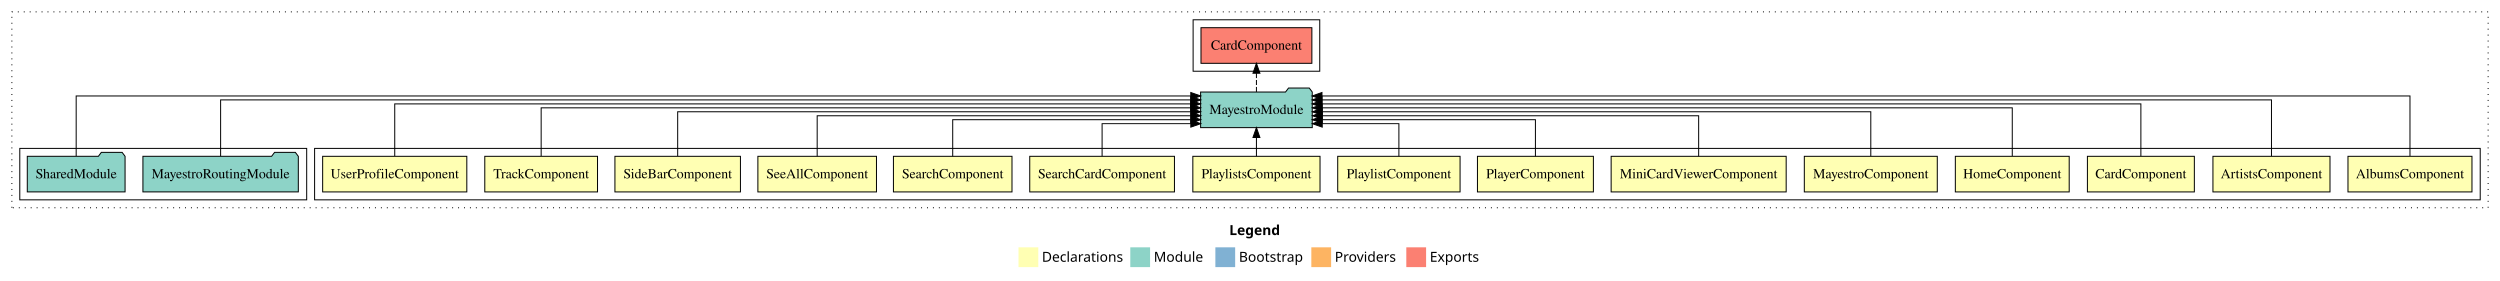
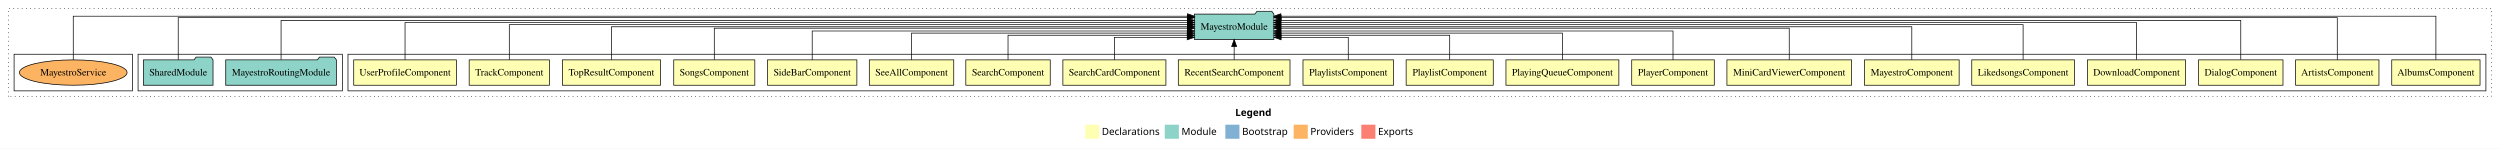
- <svg xmlns="http://www.w3.org/2000/svg" width="2527pt" height="284pt" viewBox="0.00 0.00 2527.00 284.00">
-   <g id="graph0" class="graph" transform="scale(1 1) rotate(0) translate(4 280)">
-     <polygon fill="#ffffff" stroke="transparent" points="-4,4 -4,-280 2523,-280 2523,4 -4,4" />
-     <text text-anchor="start" x="1238.509" y="-42.4" font-family="sans-serif" font-weight="bold" font-size="14.00" fill="#000000">Legend</text>
-     <polygon fill="#ffffb3" stroke="transparent" points="1025.5,-10 1025.5,-30 1045.5,-30 1045.5,-10 1025.5,-10" />
-     <text text-anchor="start" x="1049.129" y="-15.4" font-family="sans-serif" font-size="14.00" fill="#000000">  Declarations</text>
-     <polygon fill="#8dd3c7" stroke="transparent" points="1138.5,-10 1138.5,-30 1158.5,-30 1158.5,-10 1138.5,-10" />
-     <text text-anchor="start" x="1162.225" y="-15.4" font-family="sans-serif" font-size="14.00" fill="#000000">  Module</text>
-     <polygon fill="#80b1d3" stroke="transparent" points="1224.5,-10 1224.5,-30 1244.5,-30 1244.5,-10 1224.5,-10" />
-     <text text-anchor="start" x="1248.281" y="-15.4" font-family="sans-serif" font-size="14.00" fill="#000000">  Bootstrap</text>
-     <polygon fill="#fdb462" stroke="transparent" points="1321.5,-10 1321.5,-30 1341.5,-30 1341.5,-10 1321.5,-10" />
-     <text text-anchor="start" x="1345.173" y="-15.4" font-family="sans-serif" font-size="14.00" fill="#000000">  Providers</text>
-     <polygon fill="#fb8072" stroke="transparent" points="1417.5,-10 1417.5,-30 1437.5,-30 1437.5,-10 1417.5,-10" />
-     <text text-anchor="start" x="1441.226" y="-15.4" font-family="sans-serif" font-size="14.00" fill="#000000">  Exports</text>
+ <svg xmlns="http://www.w3.org/2000/svg" width="3549pt" height="211pt" viewBox="0.00 0.00 3549.00 211.00">
+   <g id="graph0" class="graph" transform="scale(1 1) rotate(0) translate(4 207)">
+     <polygon fill="#ffffff" stroke="transparent" points="-4,4 -4,-207 3545,-207 3545,4 -4,4" />
+     <text text-anchor="start" x="1749.509" y="-42.4" font-family="sans-serif" font-weight="bold" font-size="14.00" fill="#000000">Legend</text>
+     <polygon fill="#ffffb3" stroke="transparent" points="1536.5,-10 1536.5,-30 1556.5,-30 1556.5,-10 1536.5,-10" />
+     <text text-anchor="start" x="1560.129" y="-15.4" font-family="sans-serif" font-size="14.00" fill="#000000">  Declarations</text>
+     <polygon fill="#8dd3c7" stroke="transparent" points="1649.5,-10 1649.5,-30 1669.5,-30 1669.5,-10 1649.5,-10" />
+     <text text-anchor="start" x="1673.225" y="-15.4" font-family="sans-serif" font-size="14.00" fill="#000000">  Module</text>
+     <polygon fill="#80b1d3" stroke="transparent" points="1735.5,-10 1735.5,-30 1755.5,-30 1755.5,-10 1735.5,-10" />
+     <text text-anchor="start" x="1759.281" y="-15.4" font-family="sans-serif" font-size="14.00" fill="#000000">  Bootstrap</text>
+     <polygon fill="#fdb462" stroke="transparent" points="1832.5,-10 1832.5,-30 1852.5,-30 1852.5,-10 1832.5,-10" />
+     <text text-anchor="start" x="1856.173" y="-15.4" font-family="sans-serif" font-size="14.00" fill="#000000">  Providers</text>
+     <polygon fill="#fb8072" stroke="transparent" points="1928.5,-10 1928.5,-30 1948.5,-30 1948.5,-10 1928.5,-10" />
+     <text text-anchor="start" x="1952.226" y="-15.4" font-family="sans-serif" font-size="14.00" fill="#000000">  Exports</text>
    <g id="clust1" class="cluster">
-       <polygon fill="none" stroke="#000000" stroke-dasharray="1,5" points="8,-70 8,-268 2511,-268 2511,-70 8,-70" />
+       <polygon fill="none" stroke="#000000" stroke-dasharray="1,5" points="8,-70 8,-195 3533,-195 3533,-70 8,-70" />
    </g>
    <g id="clust2" class="cluster">
-       <polygon fill="none" stroke="#000000" points="314,-78 314,-130 2503,-130 2503,-78 314,-78" />
-     </g>
-     <g id="clust18" class="cluster">
-       <polygon fill="none" stroke="#000000" points="16,-78 16,-130 306,-130 306,-78 16,-78" />
-     </g>
-     <g id="clust19" class="cluster">
-       <polygon fill="none" stroke="#000000" points="1202,-208 1202,-260 1330,-260 1330,-208 1202,-208" />
+       <polygon fill="none" stroke="#000000" points="490,-78 490,-130 3525,-130 3525,-78 490,-78" />
+     </g>
+     <g id="clust23" class="cluster">
+       <polygon fill="none" stroke="#000000" points="192,-78 192,-130 482,-130 482,-78 192,-78" />
+     </g>
+     <g id="clust26" class="cluster">
+       <polygon fill="none" stroke="#000000" points="16,-78 16,-130 184,-130 184,-78 16,-78" />
    </g>
    <g id="node1" class="node">
-       <polygon fill="#ffffb3" stroke="#000000" points="2494.665,-122 2369.335,-122 2369.335,-86 2494.665,-86 2494.665,-122" />
-       <text text-anchor="middle" x="2432" y="-99.8" font-family="Times,serif" font-size="14.00" fill="#000000">AlbumsComponent</text>
+       <polygon fill="#ffffb3" stroke="#000000" points="3516.665,-122 3391.335,-122 3391.335,-86 3516.665,-86 3516.665,-122" />
+       <text text-anchor="middle" x="3454" y="-99.8" font-family="Times,serif" font-size="14.00" fill="#000000">AlbumsComponent</text>
+     </g>
+     <g id="node21" class="node">
+       <polygon fill="#8dd3c7" stroke="#000000" points="1804.42,-187 1801.42,-191 1780.42,-191 1777.42,-187 1691.58,-187 1691.58,-151 1804.42,-151 1804.42,-187" />
+       <text text-anchor="middle" x="1748" y="-164.8" font-family="Times,serif" font-size="14.00" fill="#000000">MayestroModule</text>
+     </g>
+     <g id="edge1" class="edge">
+       <path fill="none" stroke="#000000" d="M3454,-122.153C3454,-145.757 3454,-184 3454,-184 3454,-184 1814.276,-184 1814.276,-184" />
+       <polygon fill="#000000" stroke="#000000" points="1814.276,-180.5 1804.276,-184 1814.276,-187.5 1814.276,-180.5" />
+     </g>
+     <g id="node2" class="node">
+       <polygon fill="#ffffb3" stroke="#000000" points="3373.161,-122 3254.839,-122 3254.839,-86 3373.161,-86 3373.161,-122" />
+       <text text-anchor="middle" x="3314" y="-99.8" font-family="Times,serif" font-size="14.00" fill="#000000">ArtistsComponent</text>
+     </g>
+     <g id="edge2" class="edge">
+       <path fill="none" stroke="#000000" d="M3314,-122.091C3314,-145.133 3314,-182 3314,-182 3314,-182 1814.66,-182 1814.66,-182" />
+       <polygon fill="#000000" stroke="#000000" points="1814.66,-178.5 1804.66,-182 1814.66,-185.5 1814.66,-178.5" />
+     </g>
+     <g id="node3" class="node">
+       <polygon fill="#ffffb3" stroke="#000000" points="3236.936,-122 3117.064,-122 3117.064,-86 3236.936,-86 3236.936,-122" />
+       <text text-anchor="middle" x="3177" y="-99.8" font-family="Times,serif" font-size="14.00" fill="#000000">DialogComponent</text>
+     </g>
+     <g id="edge3" class="edge">
+       <path fill="none" stroke="#000000" d="M3177,-122.292C3177,-144.206 3177,-178 3177,-178 3177,-178 1814.459,-178 1814.459,-178" />
+       <polygon fill="#000000" stroke="#000000" points="1814.459,-174.5 1804.459,-178 1814.459,-181.5 1814.459,-174.5" />
+     </g>
+     <g id="node4" class="node">
+       <polygon fill="#ffffb3" stroke="#000000" points="3098.651,-122 2959.349,-122 2959.349,-86 3098.651,-86 3098.651,-122" />
+       <text text-anchor="middle" x="3029" y="-99.8" font-family="Times,serif" font-size="14.00" fill="#000000">DownloadComponent</text>
+     </g>
+     <g id="edge4" class="edge">
+       <path fill="none" stroke="#000000" d="M3029,-122.284C3029,-143.321 3029,-175 3029,-175 3029,-175 1814.281,-175 1814.281,-175" />
+       <polygon fill="#000000" stroke="#000000" points="1814.281,-171.5 1804.281,-175 1814.281,-178.5 1814.281,-171.5" />
+     </g>
+     <g id="node5" class="node">
+       <polygon fill="#ffffb3" stroke="#000000" points="2940.879,-122 2795.121,-122 2795.121,-86 2940.879,-86 2940.879,-122" />
+       <text text-anchor="middle" x="2868" y="-99.8" font-family="Times,serif" font-size="14.00" fill="#000000">LikedsongsComponent</text>
+     </g>
+     <g id="edge5" class="edge">
+       <path fill="none" stroke="#000000" d="M2868,-122.223C2868,-142.365 2868,-172 2868,-172 2868,-172 1814.309,-172 1814.309,-172" />
+       <polygon fill="#000000" stroke="#000000" points="1814.309,-168.5 1804.309,-172 1814.309,-175.5 1814.309,-168.5" />
+     </g>
+     <g id="node6" class="node">
+       <polygon fill="#ffffb3" stroke="#000000" points="2777.202,-122 2642.798,-122 2642.798,-86 2777.202,-86 2777.202,-122" />
+       <text text-anchor="middle" x="2710" y="-99.8" font-family="Times,serif" font-size="14.00" fill="#000000">MayestroComponent</text>
+     </g>
+     <g id="edge6" class="edge">
+       <path fill="none" stroke="#000000" d="M2710,-122.106C2710,-141.339 2710,-169 2710,-169 2710,-169 1814.232,-169 1814.232,-169" />
+       <polygon fill="#000000" stroke="#000000" points="1814.232,-165.5 1804.232,-169 1814.232,-172.5 1814.232,-165.5" />
+     </g>
+     <g id="node7" class="node">
+       <polygon fill="#ffffb3" stroke="#000000" points="2624.464,-122 2447.536,-122 2447.536,-86 2624.464,-86 2624.464,-122" />
+       <text text-anchor="middle" x="2536" y="-99.8" font-family="Times,serif" font-size="14.00" fill="#000000">MiniCardViewerComponent</text>
+     </g>
+     <g id="edge7" class="edge">
+       <path fill="none" stroke="#000000" d="M2536,-122.222C2536,-140.828 2536,-167 2536,-167 2536,-167 1814.355,-167 1814.355,-167" />
+       <polygon fill="#000000" stroke="#000000" points="1814.355,-163.5 1804.355,-167 1814.355,-170.5 1814.355,-163.5" />
+     </g>
+     <g id="node8" class="node">
+       <polygon fill="#ffffb3" stroke="#000000" points="2429.595,-122 2312.405,-122 2312.405,-86 2429.595,-86 2429.595,-122" />
+       <text text-anchor="middle" x="2371" y="-99.8" font-family="Times,serif" font-size="14.00" fill="#000000">PlayerComponent</text>
+     </g>
+     <g id="edge8" class="edge">
+       <path fill="none" stroke="#000000" d="M2371,-122.022C2371,-139.373 2371,-163 2371,-163 2371,-163 1814.386,-163 1814.386,-163" />
+       <polygon fill="#000000" stroke="#000000" points="1814.386,-159.5 1804.386,-163 1814.386,-166.5 1814.386,-159.5" />
+     </g>
+     <g id="node9" class="node">
+       <polygon fill="#ffffb3" stroke="#000000" points="2294.147,-122 2133.853,-122 2133.853,-86 2294.147,-86 2294.147,-122" />
+       <text text-anchor="middle" x="2214" y="-99.8" font-family="Times,serif" font-size="14.00" fill="#000000">PlayingQueueComponent</text>
+     </g>
+     <g id="edge9" class="edge">
+       <path fill="none" stroke="#000000" d="M2214,-122.027C2214,-138.398 2214,-160 2214,-160 2214,-160 1814.21,-160 1814.21,-160" />
+       <polygon fill="#000000" stroke="#000000" points="1814.21,-156.5 1804.21,-160 1814.21,-163.5 1814.21,-156.5" />
+     </g>
+     <g id="node10" class="node">
+       <polygon fill="#ffffb3" stroke="#000000" points="2115.837,-122 1992.163,-122 1992.163,-86 2115.837,-86 2115.837,-122" />
+       <text text-anchor="middle" x="2054" y="-99.8" font-family="Times,serif" font-size="14.00" fill="#000000">PlaylistComponent</text>
+     </g>
+     <g id="edge10" class="edge">
+       <path fill="none" stroke="#000000" d="M2054,-122.24C2054,-137.571 2054,-157 2054,-157 2054,-157 1814.482,-157 1814.482,-157" />
+       <polygon fill="#000000" stroke="#000000" points="1814.482,-153.5 1804.482,-157 1814.482,-160.5 1814.482,-153.5" />
+     </g>
+     <g id="node11" class="node">
+       <polygon fill="#ffffb3" stroke="#000000" points="1974.281,-122 1845.719,-122 1845.719,-86 1974.281,-86 1974.281,-122" />
+       <text text-anchor="middle" x="1910" y="-99.8" font-family="Times,serif" font-size="14.00" fill="#000000">PlaylistsComponent</text>
+     </g>
+     <g id="edge11" class="edge">
+       <path fill="none" stroke="#000000" d="M1910,-122.051C1910,-136.373 1910,-154 1910,-154 1910,-154 1814.66,-154 1814.66,-154" />
+       <polygon fill="#000000" stroke="#000000" points="1814.66,-150.5 1804.66,-154 1814.66,-157.5 1814.66,-150.5" />
+     </g>
+     <g id="node12" class="node">
+       <polygon fill="#ffffb3" stroke="#000000" points="1827.291,-122 1668.709,-122 1668.709,-86 1827.291,-86 1827.291,-122" />
+       <text text-anchor="middle" x="1748" y="-99.8" font-family="Times,serif" font-size="14.00" fill="#000000">RecentSearchComponent</text>
+     </g>
+     <g id="edge12" class="edge">
+       <path fill="none" stroke="#000000" d="M1748,-122.106C1748,-122.106 1748,-140.991 1748,-140.991" />
+       <polygon fill="#000000" stroke="#000000" points="1744.5,-140.991 1748,-150.991 1751.5,-140.991 1744.5,-140.991" />
+     </g>
+     <g id="node13" class="node">
+       <polygon fill="#ffffb3" stroke="#000000" points="1651.132,-122 1504.868,-122 1504.868,-86 1651.132,-86 1651.132,-122" />
+       <text text-anchor="middle" x="1578" y="-99.8" font-family="Times,serif" font-size="14.00" fill="#000000">SearchCardComponent</text>
+     </g>
+     <g id="edge13" class="edge">
+       <path fill="none" stroke="#000000" d="M1578,-122.051C1578,-136.373 1578,-154 1578,-154 1578,-154 1681.392,-154 1681.392,-154" />
+       <polygon fill="#000000" stroke="#000000" points="1681.392,-157.5 1691.392,-154 1681.392,-150.5 1681.392,-157.5" />
+     </g>
+     <g id="node14" class="node">
+       <polygon fill="#ffffb3" stroke="#000000" points="1486.92,-122 1367.08,-122 1367.08,-86 1486.92,-86 1486.92,-122" />
+       <text text-anchor="middle" x="1427" y="-99.8" font-family="Times,serif" font-size="14.00" fill="#000000">SearchComponent</text>
+     </g>
+     <g id="edge14" class="edge">
+       <path fill="none" stroke="#000000" d="M1427,-122.24C1427,-137.571 1427,-157 1427,-157 1427,-157 1681.719,-157 1681.719,-157" />
+       <polygon fill="#000000" stroke="#000000" points="1681.719,-160.5 1691.719,-157 1681.719,-153.5 1681.719,-160.5" />
+     </g>
+     <g id="node15" class="node">
+       <polygon fill="#ffffb3" stroke="#000000" points="1349.933,-122 1230.067,-122 1230.067,-86 1349.933,-86 1349.933,-122" />
+       <text text-anchor="middle" x="1290" y="-99.8" font-family="Times,serif" font-size="14.00" fill="#000000">SeeAllComponent</text>
+     </g>
+     <g id="edge15" class="edge">
+       <path fill="none" stroke="#000000" d="M1290,-122.027C1290,-138.398 1290,-160 1290,-160 1290,-160 1681.381,-160 1681.381,-160" />
+       <polygon fill="#000000" stroke="#000000" points="1681.381,-163.5 1691.381,-160 1681.381,-156.5 1681.381,-163.5" />
    </g>
    <g id="node16" class="node">
-       <polygon fill="#8dd3c7" stroke="#000000" points="1322.42,-187 1319.42,-191 1298.42,-191 1295.42,-187 1209.58,-187 1209.58,-151 1322.42,-151 1322.42,-187" />
-       <text text-anchor="middle" x="1266" y="-164.8" font-family="Times,serif" font-size="14.00" fill="#000000">MayestroModule</text>
-     </g>
-     <g id="edge1" class="edge">
-       <path fill="none" stroke="#000000" d="M2432,-122.323C2432,-145.66 2432,-183 2432,-183 2432,-183 1332.239,-183 1332.239,-183" />
-       <polygon fill="#000000" stroke="#000000" points="1332.239,-179.5 1322.239,-183 1332.239,-186.5 1332.239,-179.5" />
-     </g>
-     <g id="node2" class="node">
-       <polygon fill="#ffffb3" stroke="#000000" points="2351.161,-122 2232.839,-122 2232.839,-86 2351.161,-86 2351.161,-122" />
-       <text text-anchor="middle" x="2292" y="-99.8" font-family="Times,serif" font-size="14.00" fill="#000000">ArtistsComponent</text>
-     </g>
-     <g id="edge2" class="edge">
-       <path fill="none" stroke="#000000" d="M2292,-122.155C2292,-144.352 2292,-179 2292,-179 2292,-179 1332.257,-179 1332.257,-179" />
-       <polygon fill="#000000" stroke="#000000" points="1332.257,-175.5 1322.257,-179 1332.257,-182.5 1332.257,-175.5" />
-     </g>
-     <g id="node3" class="node">
-       <polygon fill="#ffffb3" stroke="#000000" points="2214.045,-122 2105.955,-122 2105.955,-86 2214.045,-86 2214.045,-122" />
-       <text text-anchor="middle" x="2160" y="-99.8" font-family="Times,serif" font-size="14.00" fill="#000000">CardComponent</text>
-     </g>
-     <g id="edge3" class="edge">
-       <path fill="none" stroke="#000000" d="M2160,-122.284C2160,-143.321 2160,-175 2160,-175 2160,-175 1332.262,-175 1332.262,-175" />
-       <polygon fill="#000000" stroke="#000000" points="1332.262,-171.5 1322.262,-175 1332.262,-178.5 1332.262,-171.5" />
-     </g>
-     <g id="node4" class="node">
-       <polygon fill="#ffffb3" stroke="#000000" points="2087.545,-122 1972.455,-122 1972.455,-86 2087.545,-86 2087.545,-122" />
-       <text text-anchor="middle" x="2030" y="-99.8" font-family="Times,serif" font-size="14.00" fill="#000000">HomeComponent</text>
-     </g>
-     <g id="edge4" class="edge">
-       <path fill="none" stroke="#000000" d="M2030,-122.308C2030,-142.145 2030,-171 2030,-171 2030,-171 1332.489,-171 1332.489,-171" />
-       <polygon fill="#000000" stroke="#000000" points="1332.489,-167.5 1322.489,-171 1332.489,-174.5 1332.489,-167.5" />
-     </g>
-     <g id="node5" class="node">
-       <polygon fill="#ffffb3" stroke="#000000" points="1954.202,-122 1819.798,-122 1819.798,-86 1954.202,-86 1954.202,-122" />
-       <text text-anchor="middle" x="1887" y="-99.8" font-family="Times,serif" font-size="14.00" fill="#000000">MayestroComponent</text>
-     </g>
-     <g id="edge5" class="edge">
-       <path fill="none" stroke="#000000" d="M1887,-122.222C1887,-140.828 1887,-167 1887,-167 1887,-167 1332.48,-167 1332.48,-167" />
-       <polygon fill="#000000" stroke="#000000" points="1332.48,-163.5 1322.48,-167 1332.48,-170.5 1332.48,-163.5" />
-     </g>
-     <g id="node6" class="node">
-       <polygon fill="#ffffb3" stroke="#000000" points="1801.464,-122 1624.536,-122 1624.536,-86 1801.464,-86 1801.464,-122" />
-       <text text-anchor="middle" x="1713" y="-99.8" font-family="Times,serif" font-size="14.00" fill="#000000">MiniCardViewerComponent</text>
-     </g>
-     <g id="edge6" class="edge">
-       <path fill="none" stroke="#000000" d="M1713,-122.022C1713,-139.373 1713,-163 1713,-163 1713,-163 1332.613,-163 1332.613,-163" />
-       <polygon fill="#000000" stroke="#000000" points="1332.613,-159.5 1322.613,-163 1332.613,-166.5 1332.613,-159.5" />
-     </g>
-     <g id="node7" class="node">
-       <polygon fill="#ffffb3" stroke="#000000" points="1606.595,-122 1489.405,-122 1489.405,-86 1606.595,-86 1606.595,-122" />
-       <text text-anchor="middle" x="1548" y="-99.8" font-family="Times,serif" font-size="14.00" fill="#000000">PlayerComponent</text>
-     </g>
-     <g id="edge7" class="edge">
-       <path fill="none" stroke="#000000" d="M1548,-122.009C1548,-138.049 1548,-159 1548,-159 1548,-159 1332.389,-159 1332.389,-159" />
-       <polygon fill="#000000" stroke="#000000" points="1332.389,-155.5 1322.389,-159 1332.389,-162.5 1332.389,-155.5" />
-     </g>
-     <g id="node8" class="node">
-       <polygon fill="#ffffb3" stroke="#000000" points="1471.837,-122 1348.163,-122 1348.163,-86 1471.837,-86 1471.837,-122" />
-       <text text-anchor="middle" x="1410" y="-99.8" font-family="Times,serif" font-size="14.00" fill="#000000">PlaylistComponent</text>
-     </g>
-     <g id="edge8" class="edge">
-       <path fill="none" stroke="#000000" d="M1410,-122.124C1410,-136.783 1410,-155 1410,-155 1410,-155 1332.499,-155 1332.499,-155" />
-       <polygon fill="#000000" stroke="#000000" points="1332.499,-151.5 1322.499,-155 1332.499,-158.5 1332.499,-151.5" />
-     </g>
-     <g id="node9" class="node">
-       <polygon fill="#ffffb3" stroke="#000000" points="1330.281,-122 1201.719,-122 1201.719,-86 1330.281,-86 1330.281,-122" />
-       <text text-anchor="middle" x="1266" y="-99.8" font-family="Times,serif" font-size="14.00" fill="#000000">PlaylistsComponent</text>
-     </g>
-     <g id="edge9" class="edge">
-       <path fill="none" stroke="#000000" d="M1266,-122.106C1266,-122.106 1266,-140.991 1266,-140.991" />
-       <polygon fill="#000000" stroke="#000000" points="1262.5,-140.991 1266,-150.991 1269.5,-140.991 1262.5,-140.991" />
-     </g>
-     <g id="node10" class="node">
-       <polygon fill="#ffffb3" stroke="#000000" points="1183.132,-122 1036.868,-122 1036.868,-86 1183.132,-86 1183.132,-122" />
-       <text text-anchor="middle" x="1110" y="-99.8" font-family="Times,serif" font-size="14.00" fill="#000000">SearchCardComponent</text>
-     </g>
-     <g id="edge10" class="edge">
-       <path fill="none" stroke="#000000" d="M1110,-122.124C1110,-136.783 1110,-155 1110,-155 1110,-155 1199.68,-155 1199.68,-155" />
-       <polygon fill="#000000" stroke="#000000" points="1199.68,-158.5 1209.68,-155 1199.68,-151.5 1199.68,-158.5" />
-     </g>
-     <g id="node11" class="node">
-       <polygon fill="#ffffb3" stroke="#000000" points="1018.92,-122 899.08,-122 899.08,-86 1018.92,-86 1018.92,-122" />
-       <text text-anchor="middle" x="959" y="-99.8" font-family="Times,serif" font-size="14.00" fill="#000000">SearchComponent</text>
-     </g>
-     <g id="edge11" class="edge">
-       <path fill="none" stroke="#000000" d="M959,-122.009C959,-138.049 959,-159 959,-159 959,-159 1199.691,-159 1199.691,-159" />
-       <polygon fill="#000000" stroke="#000000" points="1199.691,-162.5 1209.691,-159 1199.691,-155.5 1199.691,-162.5" />
-     </g>
-     <g id="node12" class="node">
-       <polygon fill="#ffffb3" stroke="#000000" points="881.933,-122 762.067,-122 762.067,-86 881.933,-86 881.933,-122" />
-       <text text-anchor="middle" x="822" y="-99.8" font-family="Times,serif" font-size="14.00" fill="#000000">SeeAllComponent</text>
-     </g>
-     <g id="edge12" class="edge">
-       <path fill="none" stroke="#000000" d="M822,-122.022C822,-139.373 822,-163 822,-163 822,-163 1199.767,-163 1199.767,-163" />
-       <polygon fill="#000000" stroke="#000000" points="1199.767,-166.5 1209.767,-163 1199.767,-159.5 1199.767,-166.5" />
-     </g>
-     <g id="node13" class="node">
-       <polygon fill="#ffffb3" stroke="#000000" points="744.433,-122 617.567,-122 617.567,-86 744.433,-86 744.433,-122" />
-       <text text-anchor="middle" x="681" y="-99.8" font-family="Times,serif" font-size="14.00" fill="#000000">SideBarComponent</text>
-     </g>
-     <g id="edge13" class="edge">
-       <path fill="none" stroke="#000000" d="M681,-122.222C681,-140.828 681,-167 681,-167 681,-167 1199.642,-167 1199.642,-167" />
-       <polygon fill="#000000" stroke="#000000" points="1199.642,-170.5 1209.642,-167 1199.642,-163.5 1199.642,-170.5" />
-     </g>
-     <g id="node14" class="node">
-       <polygon fill="#ffffb3" stroke="#000000" points="599.975,-122 486.025,-122 486.025,-86 599.975,-86 599.975,-122" />
-       <text text-anchor="middle" x="543" y="-99.8" font-family="Times,serif" font-size="14.00" fill="#000000">TrackComponent</text>
-     </g>
-     <g id="edge14" class="edge">
-       <path fill="none" stroke="#000000" d="M543,-122.308C543,-142.145 543,-171 543,-171 543,-171 1199.569,-171 1199.569,-171" />
-       <polygon fill="#000000" stroke="#000000" points="1199.569,-174.5 1209.569,-171 1199.569,-167.5 1199.569,-174.5" />
-     </g>
-     <g id="node15" class="node">
-       <polygon fill="#ffffb3" stroke="#000000" points="467.858,-122 322.142,-122 322.142,-86 467.858,-86 467.858,-122" />
-       <text text-anchor="middle" x="395" y="-99.8" font-family="Times,serif" font-size="14.00" fill="#000000">UserProfileComponent</text>
-     </g>
-     <g id="edge15" class="edge">
-       <path fill="none" stroke="#000000" d="M395,-122.284C395,-143.321 395,-175 395,-175 395,-175 1199.522,-175 1199.522,-175" />
-       <polygon fill="#000000" stroke="#000000" points="1199.522,-178.5 1209.522,-175 1199.522,-171.5 1199.522,-178.5" />
+       <polygon fill="#ffffb3" stroke="#000000" points="1212.433,-122 1085.567,-122 1085.567,-86 1212.433,-86 1212.433,-122" />
+       <text text-anchor="middle" x="1149" y="-99.8" font-family="Times,serif" font-size="14.00" fill="#000000">SideBarComponent</text>
+     </g>
+     <g id="edge16" class="edge">
+       <path fill="none" stroke="#000000" d="M1149,-122.022C1149,-139.373 1149,-163 1149,-163 1149,-163 1681.648,-163 1681.648,-163" />
+       <polygon fill="#000000" stroke="#000000" points="1681.648,-166.5 1691.648,-163 1681.648,-159.5 1681.648,-166.5" />
+     </g>
+     <g id="node17" class="node">
+       <polygon fill="#ffffb3" stroke="#000000" points="1067.56,-122 952.44,-122 952.44,-86 1067.56,-86 1067.56,-122" />
+       <text text-anchor="middle" x="1010" y="-99.8" font-family="Times,serif" font-size="14.00" fill="#000000">SongsComponent</text>
+     </g>
+     <g id="edge17" class="edge">
+       <path fill="none" stroke="#000000" d="M1010,-122.222C1010,-140.828 1010,-167 1010,-167 1010,-167 1681.62,-167 1681.62,-167" />
+       <polygon fill="#000000" stroke="#000000" points="1681.62,-170.5 1691.62,-167 1681.62,-163.5 1681.62,-170.5" />
+     </g>
+     <g id="node18" class="node">
+       <polygon fill="#ffffb3" stroke="#000000" points="933.662,-122 794.338,-122 794.338,-86 933.662,-86 933.662,-122" />
+       <text text-anchor="middle" x="864" y="-99.8" font-family="Times,serif" font-size="14.00" fill="#000000">TopResultComponent</text>
+     </g>
+     <g id="edge18" class="edge">
+       <path fill="none" stroke="#000000" d="M864,-122.106C864,-141.339 864,-169 864,-169 864,-169 1681.695,-169 1681.695,-169" />
+       <polygon fill="#000000" stroke="#000000" points="1681.695,-172.5 1691.695,-169 1681.695,-165.5 1681.695,-172.5" />
    </g>
    <g id="node19" class="node">
-       <polygon fill="#fb8072" stroke="#000000" points="1322.044,-252 1209.956,-252 1209.956,-216 1322.044,-216 1322.044,-252" />
-       <text text-anchor="middle" x="1266" y="-229.8" font-family="Times,serif" font-size="14.00" fill="#000000">CardComponent </text>
-     </g>
-     <g id="edge18" class="edge">
-       <path fill="none" stroke="#000000" stroke-dasharray="5,2" d="M1266,-187.106C1266,-187.106 1266,-205.991 1266,-205.991" />
-       <polygon fill="#000000" stroke="#000000" points="1262.5,-205.991 1266,-215.991 1269.5,-205.991 1262.5,-205.991" />
-     </g>
-     <g id="node17" class="node">
-       <polygon fill="#8dd3c7" stroke="#000000" points="297.538,-122 294.538,-126 273.538,-126 270.538,-122 140.462,-122 140.462,-86 297.538,-86 297.538,-122" />
-       <text text-anchor="middle" x="219" y="-99.8" font-family="Times,serif" font-size="14.00" fill="#000000">MayestroRoutingModule</text>
-     </g>
-     <g id="edge16" class="edge">
-       <path fill="none" stroke="#000000" d="M219,-122.155C219,-144.352 219,-179 219,-179 219,-179 1199.709,-179 1199.709,-179" />
-       <polygon fill="#000000" stroke="#000000" points="1199.709,-182.5 1209.709,-179 1199.709,-175.5 1199.709,-182.5" />
-     </g>
-     <g id="node18" class="node">
-       <polygon fill="#8dd3c7" stroke="#000000" points="122.423,-122 119.423,-126 98.423,-126 95.423,-122 23.577,-122 23.577,-86 122.423,-86 122.423,-122" />
-       <text text-anchor="middle" x="73" y="-99.8" font-family="Times,serif" font-size="14.00" fill="#000000">SharedModule</text>
-     </g>
-     <g id="edge17" class="edge">
-       <path fill="none" stroke="#000000" d="M73,-122.323C73,-145.66 73,-183 73,-183 73,-183 1199.661,-183 1199.661,-183" />
-       <polygon fill="#000000" stroke="#000000" points="1199.661,-186.5 1209.661,-183 1199.661,-179.5 1199.661,-186.5" />
+       <polygon fill="#ffffb3" stroke="#000000" points="775.975,-122 662.025,-122 662.025,-86 775.975,-86 775.975,-122" />
+       <text text-anchor="middle" x="719" y="-99.8" font-family="Times,serif" font-size="14.00" fill="#000000">TrackComponent</text>
+     </g>
+     <g id="edge19" class="edge">
+       <path fill="none" stroke="#000000" d="M719,-122.223C719,-142.365 719,-172 719,-172 719,-172 1681.579,-172 1681.579,-172" />
+       <polygon fill="#000000" stroke="#000000" points="1681.579,-175.5 1691.579,-172 1681.579,-168.5 1681.579,-175.5" />
+     </g>
+     <g id="node20" class="node">
+       <polygon fill="#ffffb3" stroke="#000000" points="643.859,-122 498.142,-122 498.142,-86 643.859,-86 643.859,-122" />
+       <text text-anchor="middle" x="571" y="-99.8" font-family="Times,serif" font-size="14.00" fill="#000000">UserProfileComponent</text>
+     </g>
+     <g id="edge20" class="edge">
+       <path fill="none" stroke="#000000" d="M571,-122.284C571,-143.321 571,-175 571,-175 571,-175 1681.627,-175 1681.627,-175" />
+       <polygon fill="#000000" stroke="#000000" points="1681.627,-178.5 1691.627,-175 1681.627,-171.5 1681.627,-178.5" />
+     </g>
+     <g id="node22" class="node">
+       <polygon fill="#8dd3c7" stroke="#000000" points="473.538,-122 470.538,-126 449.538,-126 446.538,-122 316.462,-122 316.462,-86 473.538,-86 473.538,-122" />
+       <text text-anchor="middle" x="395" y="-99.8" font-family="Times,serif" font-size="14.00" fill="#000000">MayestroRoutingModule</text>
+     </g>
+     <g id="edge21" class="edge">
+       <path fill="none" stroke="#000000" d="M395,-122.292C395,-144.206 395,-178 395,-178 395,-178 1681.586,-178 1681.586,-178" />
+       <polygon fill="#000000" stroke="#000000" points="1681.586,-181.5 1691.586,-178 1681.586,-174.5 1681.586,-181.5" />
+     </g>
+     <g id="node23" class="node">
+       <polygon fill="#8dd3c7" stroke="#000000" points="298.423,-122 295.423,-126 274.423,-126 271.423,-122 199.577,-122 199.577,-86 298.423,-86 298.423,-122" />
+       <text text-anchor="middle" x="249" y="-99.8" font-family="Times,serif" font-size="14.00" fill="#000000">SharedModule</text>
+     </g>
+     <g id="edge22" class="edge">
+       <path fill="none" stroke="#000000" d="M249,-122.091C249,-145.133 249,-182 249,-182 249,-182 1681.521,-182 1681.521,-182" />
+       <polygon fill="#000000" stroke="#000000" points="1681.521,-185.5 1691.521,-182 1681.521,-178.5 1681.521,-185.5" />
+     </g>
+     <g id="node24" class="node">
+       <ellipse fill="#fdb462" stroke="#000000" cx="100" cy="-104" rx="76.421" ry="18" />
+       <text text-anchor="middle" x="100" y="-99.8" font-family="Times,serif" font-size="14.00" fill="#000000">MayestroService</text>
+     </g>
+     <g id="edge23" class="edge">
+       <path fill="none" stroke="#000000" d="M100,-122.153C100,-145.757 100,-184 100,-184 100,-184 1681.749,-184 1681.749,-184" />
+       <polygon fill="#000000" stroke="#000000" points="1681.749,-187.5 1691.749,-184 1681.749,-180.5 1681.749,-187.5" />
    </g>
  </g>
</svg>
